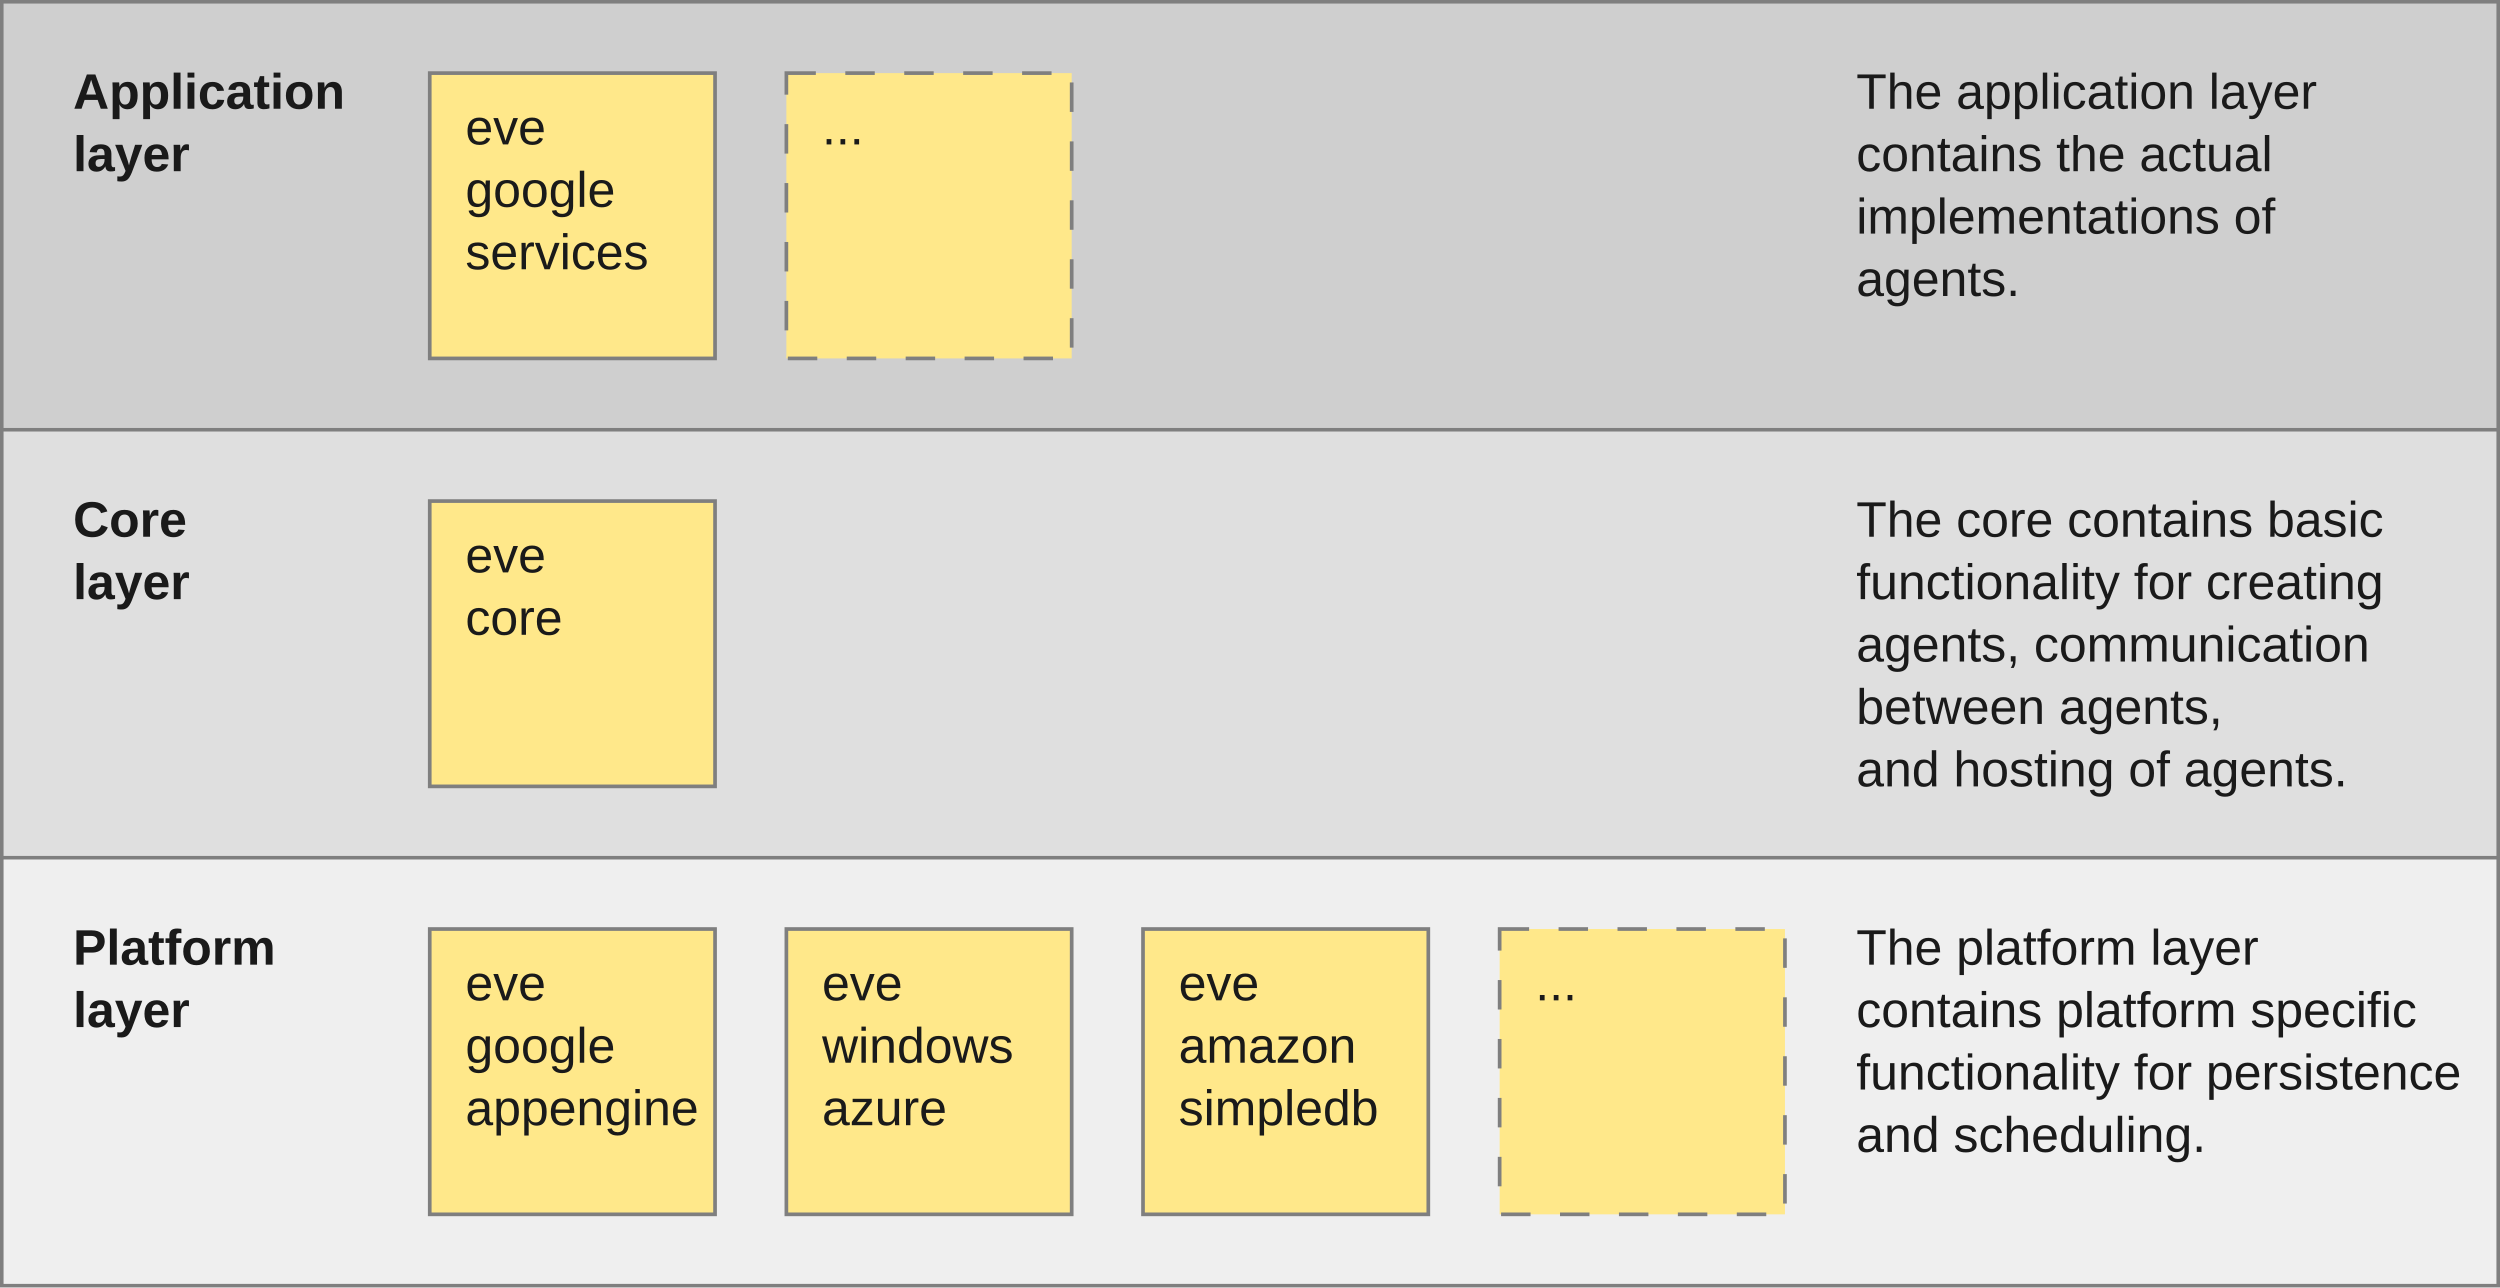
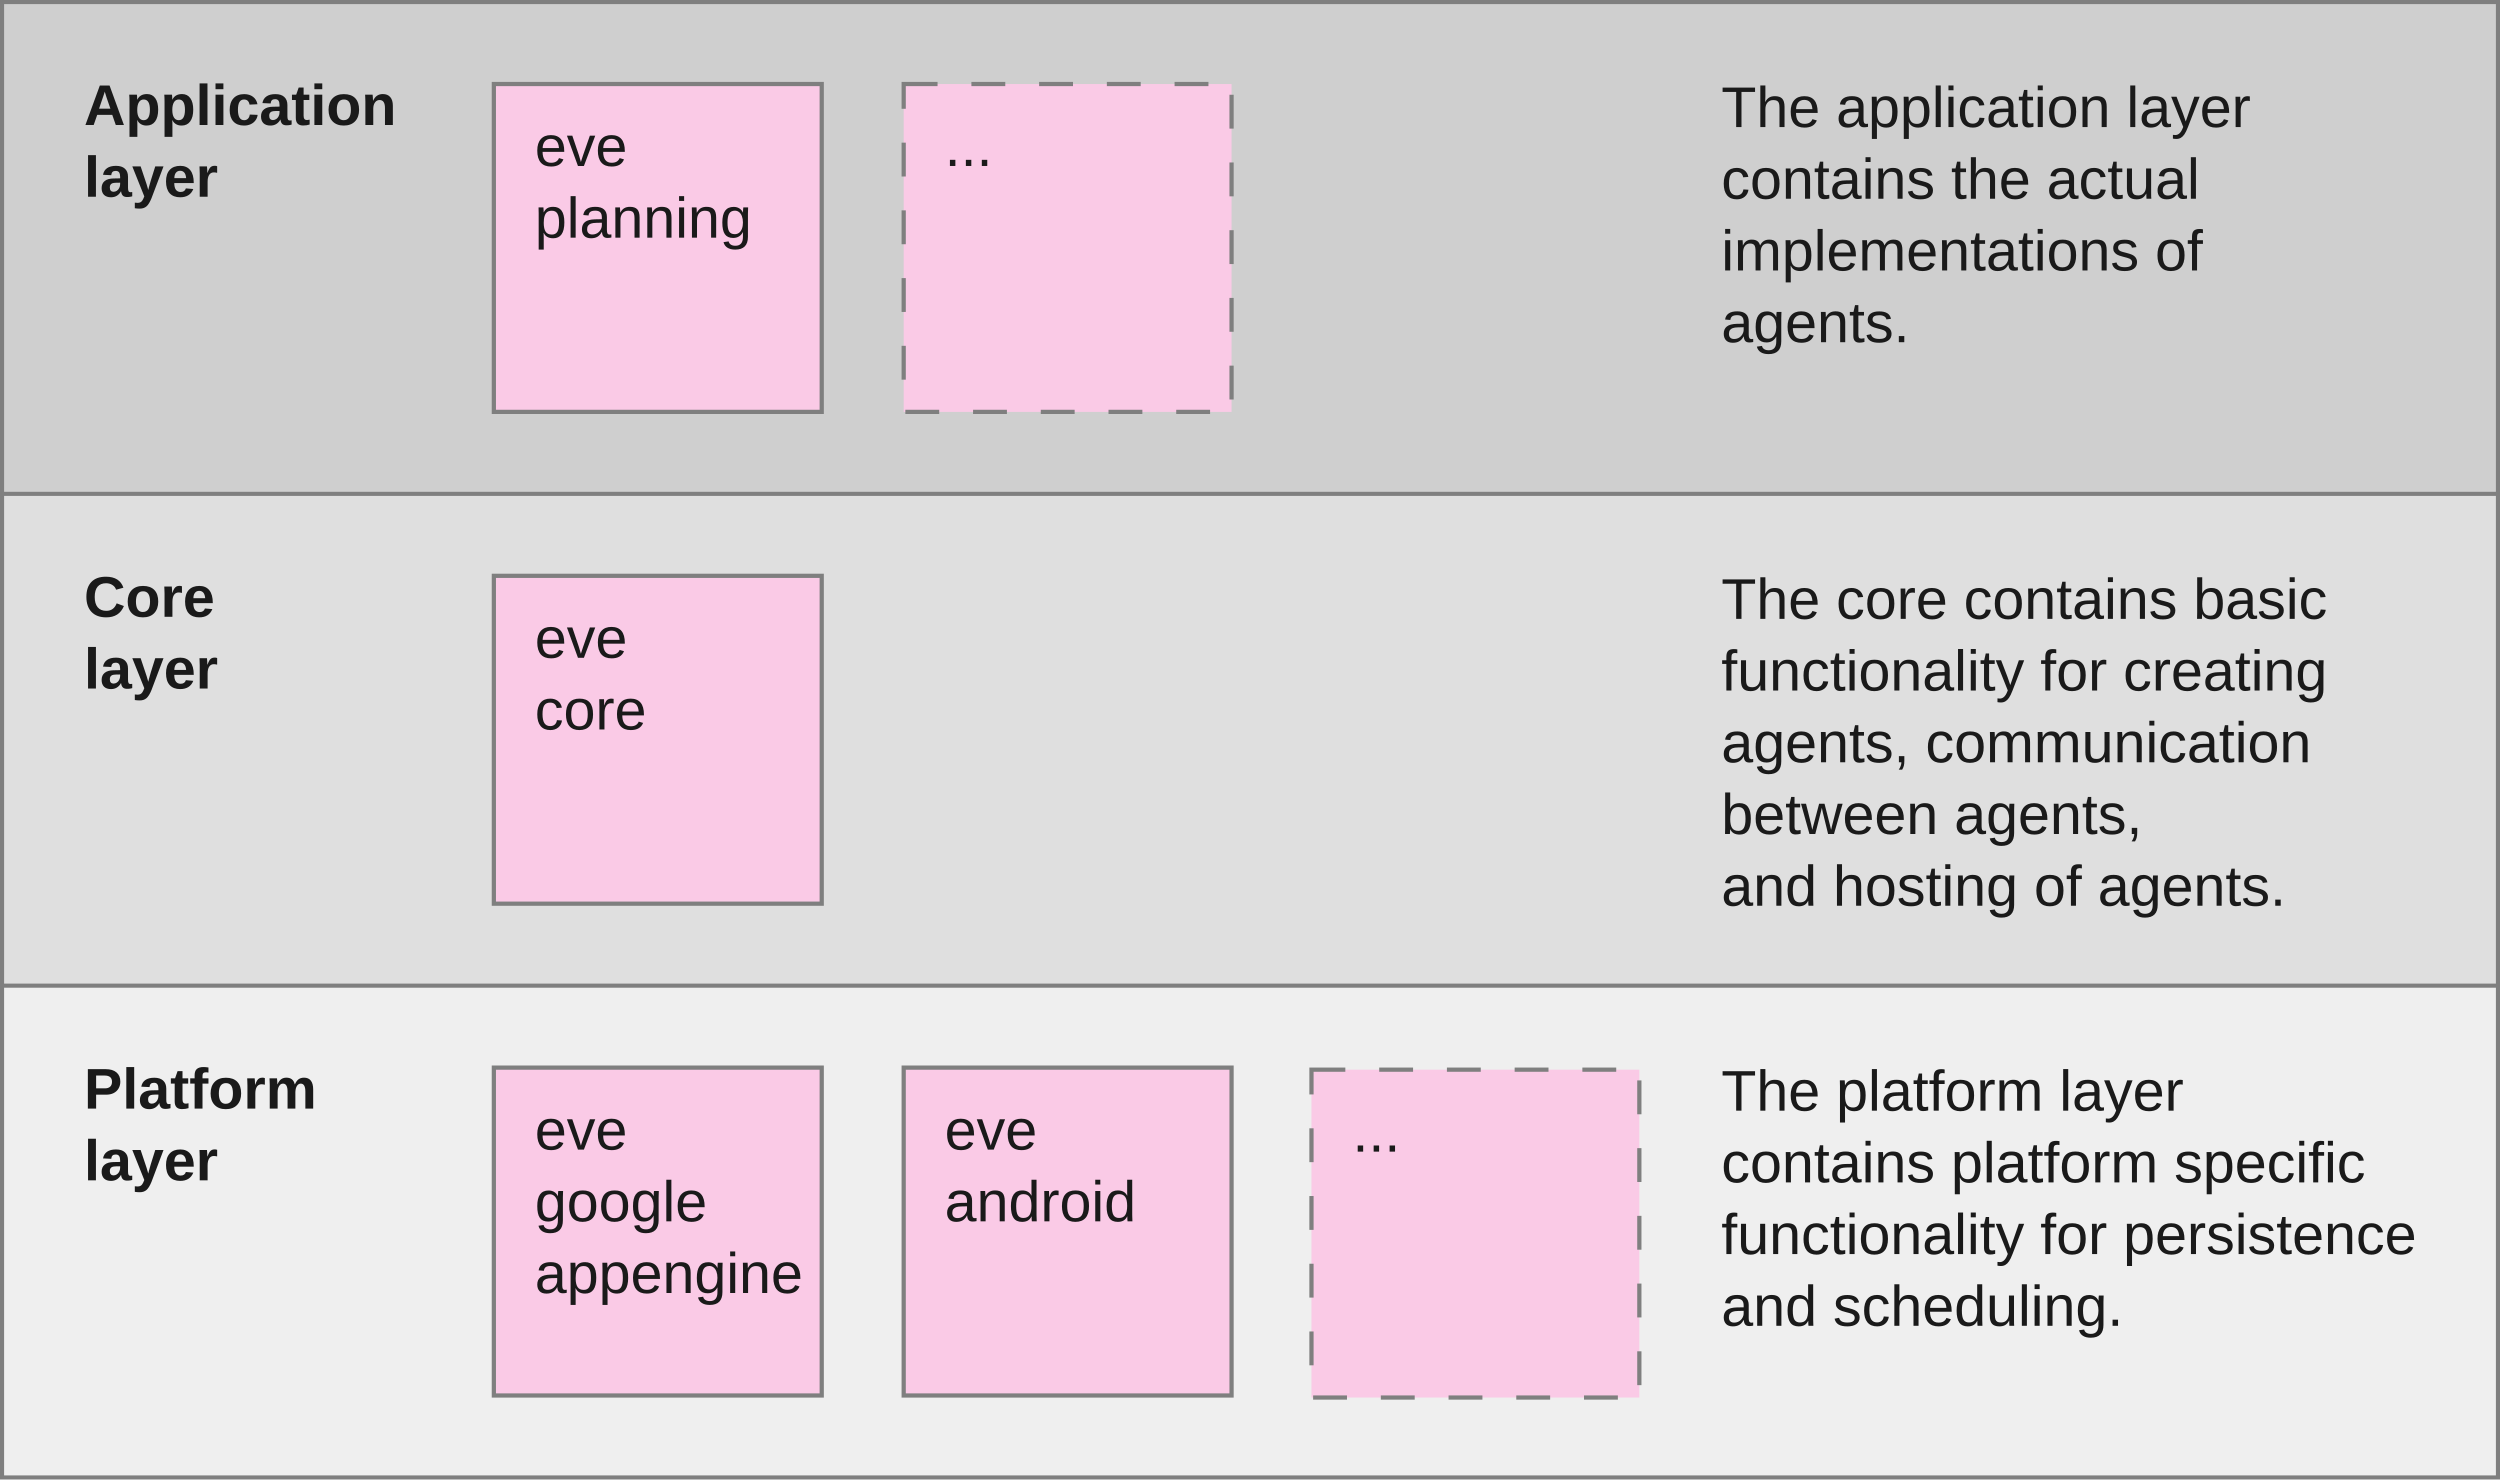
- <svg xmlns="http://www.w3.org/2000/svg" width="701" height="361" id="svg2" version="1.1">
+ <svg xmlns="http://www.w3.org/2000/svg" width="610" height="361" id="svg2" version="1.1">
  <defs id="defs4" />
  <g id="layer1" transform="translate(-19.5,-371.8622)">
-     <rect style="fill:#efefef;fill-opacity:1;stroke:none" id="rect4174-4-1" width="700" height="120" x="20" y="612.362" />
-     <rect style="fill:#cfcfcf;fill-opacity:1;stroke:none" id="rect4174-4" width="700" height="120" x="20" y="372.362" />
-     <rect style="fill:#dfdfdf;fill-opacity:1;stroke:none" id="rect4174" width="700" height="120" x="20" y="492.362" />
-     <rect style="fill:none;stroke:#7f7f7f;stroke-width:1;stroke-miterlimit:4;stroke-opacity:1;stroke-dasharray:none" id="rect2985" width="700" height="360" x="20" y="372.362" />
-     <path style="fill:none;stroke:#7f7f7f;stroke-width:1;stroke-linecap:butt;stroke-linejoin:miter;stroke-miterlimit:4;stroke-opacity:1;stroke-dasharray:none" d="m 20,492.362 700,0" id="path3776" />
-     <path style="fill:none;stroke:#7f7f7f;stroke-width:1;stroke-linecap:butt;stroke-linejoin:miter;stroke-miterlimit:4;stroke-opacity:1;stroke-dasharray:none" d="m 20,612.362 700,0" id="path3778" />
+     <rect style="fill:#efefef;fill-opacity:1;stroke:none" id="rect4174-4-1" width="610" height="120" x="20" y="612.362" />
+     <rect style="fill:#cfcfcf;fill-opacity:1;stroke:none" id="rect4174-4" width="610" height="120" x="20" y="372.362" />
+     <rect style="fill:#dfdfdf;fill-opacity:1;stroke:none" id="rect4174" width="610" height="120" x="20" y="492.362" />
+     <rect style="fill:none;stroke:#7f7f7f;stroke-width:1;stroke-miterlimit:4;stroke-opacity:1;stroke-dasharray:none" id="rect2985" width="609" height="360" x="20" y="372.362" />
+     <path style="fill:none;stroke:#7f7f7f;stroke-width:1;stroke-linecap:butt;stroke-linejoin:miter;stroke-miterlimit:4;stroke-opacity:1;stroke-dasharray:none" d="m 20,492.362 609,0" id="path3776" />
+     <path style="fill:none;stroke:#7f7f7f;stroke-width:1;stroke-linecap:butt;stroke-linejoin:miter;stroke-miterlimit:4;stroke-opacity:1;stroke-dasharray:none" d="m 20,612.362 609,0" id="path3778" />
    <flowRoot xml:space="preserve" id="flowRoot3780" style="font-size:40px;font-style:normal;font-weight:normal;line-height:125%;letter-spacing:0px;word-spacing:0px;fill:#000000;fill-opacity:1;stroke:none;font-family:Sans">
      <flowRegion id="flowRegion3782">
        <rect id="rect3784" width="212.857" height="122.857" x="47.143" y="44.286" />
      </flowRegion>
      <flowPara id="flowPara3786" />
    </flowRoot>
    <text xml:space="preserve" style="font-size:40px;font-style:normal;font-weight:normal;line-height:125%;letter-spacing:0px;word-spacing:0px;fill:#1a1a1a;fill-opacity:1;stroke:none;font-family:Sans" x="40" y="402.362" id="text3788">
-       <tspan id="tspan3790" x="40" y="402.362" style="font-size:14px;font-style:normal;font-variant:normal;font-weight:bold;font-stretch:normal;font-family:Arial;-inkscape-font-specification:Arial Bold;fill:#1a1a1a;fill-opacity:1">Application</tspan>
-       <tspan x="40" y="419.862" id="tspan3792" style="font-size:14px;font-style:normal;font-variant:normal;font-weight:bold;font-stretch:normal;font-family:Arial;-inkscape-font-specification:Arial Bold;fill:#1a1a1a;fill-opacity:1">layer</tspan>
+       <tspan id="tspan3790" x="40" y="402.362" style="font-size:14px;font-style:normal;font-variant:normal;font-weight:bold;font-stretch:normal;fill:#1a1a1a;fill-opacity:1;font-family:Arial;-inkscape-font-specification:Arial Bold">Application</tspan>
+       <tspan x="40" y="419.862" id="tspan3792" style="font-size:14px;font-style:normal;font-variant:normal;font-weight:bold;font-stretch:normal;fill:#1a1a1a;fill-opacity:1;font-family:Arial;-inkscape-font-specification:Arial Bold">layer</tspan>
    </text>
    <text xml:space="preserve" style="font-size:40px;font-style:normal;font-weight:normal;line-height:125%;letter-spacing:0px;word-spacing:0px;fill:#1a1a1a;fill-opacity:1;stroke:none;font-family:Sans" x="40" y="522.362" id="text3788-9">
-       <tspan id="tspan3790-5" x="40" y="522.362" style="font-size:14px;font-style:normal;font-variant:normal;font-weight:bold;font-stretch:normal;font-family:Arial;-inkscape-font-specification:Arial Bold;fill:#1a1a1a;fill-opacity:1">Core</tspan>
-       <tspan x="40" y="539.862" id="tspan3792-9" style="font-size:14px;font-style:normal;font-variant:normal;font-weight:bold;font-stretch:normal;font-family:Arial;-inkscape-font-specification:Arial Bold;fill:#1a1a1a;fill-opacity:1">layer</tspan>
+       <tspan id="tspan3790-5" x="40" y="522.362" style="font-size:14px;font-style:normal;font-variant:normal;font-weight:bold;font-stretch:normal;fill:#1a1a1a;fill-opacity:1;font-family:Arial;-inkscape-font-specification:Arial Bold">Core</tspan>
+       <tspan x="40" y="539.862" id="tspan3792-9" style="font-size:14px;font-style:normal;font-variant:normal;font-weight:bold;font-stretch:normal;fill:#1a1a1a;fill-opacity:1;font-family:Arial;-inkscape-font-specification:Arial Bold">layer</tspan>
    </text>
    <text xml:space="preserve" style="font-size:40px;font-style:normal;font-weight:normal;line-height:125%;letter-spacing:0px;word-spacing:0px;fill:#1a1a1a;fill-opacity:1;stroke:none;font-family:Sans" x="40" y="642.362" id="text3788-9-9">
-       <tspan id="tspan3790-5-2" x="40" y="642.362" style="font-size:14px;font-style:normal;font-variant:normal;font-weight:bold;font-stretch:normal;font-family:Arial;-inkscape-font-specification:Arial Bold;fill:#1a1a1a;fill-opacity:1">Platform</tspan>
-       <tspan x="40" y="659.862" id="tspan3792-9-0" style="font-size:14px;font-style:normal;font-variant:normal;font-weight:bold;font-stretch:normal;font-family:Arial;-inkscape-font-specification:Arial Bold;fill:#1a1a1a;fill-opacity:1">layer</tspan>
+       <tspan id="tspan3790-5-2" x="40" y="642.362" style="font-size:14px;font-style:normal;font-variant:normal;font-weight:bold;font-stretch:normal;fill:#1a1a1a;fill-opacity:1;font-family:Arial;-inkscape-font-specification:Arial Bold">Platform</tspan>
+       <tspan x="40" y="659.862" id="tspan3792-9-0" style="font-size:14px;font-style:normal;font-variant:normal;font-weight:bold;font-stretch:normal;fill:#1a1a1a;fill-opacity:1;font-family:Arial;-inkscape-font-specification:Arial Bold">layer</tspan>
    </text>
-     <rect style="fill:#ffe88a;fill-opacity:1;stroke:#7f7f7f;stroke-width:1.033;stroke-miterlimit:4;stroke-opacity:1;stroke-dasharray:none" id="rect3842" width="80" height="80" x="140" y="392.362" />
+     <rect style="fill:#facae6;fill-opacity:1;stroke:#7f7f7f;stroke-width:1.033;stroke-miterlimit:4;stroke-opacity:1;stroke-dasharray:none" id="rect3842" width="80" height="80" x="140" y="392.362" />
    <flowRoot xml:space="preserve" id="flowRoot3847" style="font-size:40px;font-style:normal;font-weight:normal;line-height:125%;letter-spacing:0px;word-spacing:0px;fill:#000000;fill-opacity:1;stroke:none;font-family:Sans" transform="translate(0,352.3622)">
      <flowRegion id="flowRegion3849">
        <rect id="rect3851" width="102.025" height="42.426" x="122.228" y="46.936" />
      </flowRegion>
      <flowPara id="flowPara3853">gooe</flowPara>
    </flowRoot>
    <text xml:space="preserve" style="font-size:13px;font-style:normal;font-weight:normal;line-height:125%;letter-spacing:0px;word-spacing:0px;fill:#1a1a1a;fill-opacity:1;stroke:none;font-family:Arial;-inkscape-font-specification:Arial" x="150" y="412.362" id="text3855">
-       <tspan id="tspan3857" x="150" y="412.362" style="font-size:14px;font-family:Arial;-inkscape-font-specification:Arial;fill:#1a1a1a;fill-opacity:1">eve</tspan>
-       <tspan x="150" y="429.862" style="font-size:14px;font-family:Arial;-inkscape-font-specification:Arial;fill:#1a1a1a;fill-opacity:1" id="tspan3859">google</tspan>
-       <tspan x="150" y="447.362" style="font-size:14px;font-family:Arial;-inkscape-font-specification:Arial;fill:#1a1a1a;fill-opacity:1" id="tspan3861">services</tspan>
+       <tspan id="tspan3857" x="150" y="412.362" style="font-size:14px;fill:#1a1a1a;fill-opacity:1;font-family:Arial;-inkscape-font-specification:Arial">eve</tspan>
+       <tspan x="150" y="429.862" style="font-size:14px;fill:#1a1a1a;fill-opacity:1;font-family:Arial;-inkscape-font-specification:Arial" id="tspan3861">planning</tspan>
    </text>
-     <rect style="fill:#ffe88a;fill-opacity:1;stroke:#7f7f7f;stroke-width:1.033;stroke-miterlimit:4;stroke-opacity:1;stroke-dasharray:none" id="rect3842-4" width="80" height="80" x="140" y="512.362" />
+     <rect style="fill:#facae6;fill-opacity:1;stroke:#7f7f7f;stroke-width:1.033;stroke-miterlimit:4;stroke-opacity:1;stroke-dasharray:none" id="rect3842-4" width="80" height="80" x="140" y="512.362" />
    <text xml:space="preserve" style="font-size:40px;font-style:normal;font-weight:normal;line-height:125%;letter-spacing:0px;word-spacing:0px;fill:#1a1a1a;fill-opacity:1;stroke:none;font-family:Sans" x="150" y="532.362" id="text3855-11">
-       <tspan id="tspan3857-6" x="150" y="532.362" style="font-size:14px;font-style:normal;font-variant:normal;font-weight:normal;font-stretch:normal;font-family:Arial;-inkscape-font-specification:Arial;fill:#1a1a1a;fill-opacity:1">eve</tspan>
-       <tspan x="150" y="549.862" style="font-size:14px;font-style:normal;font-variant:normal;font-weight:normal;font-stretch:normal;font-family:Arial;-inkscape-font-specification:Arial;fill:#1a1a1a;fill-opacity:1" id="tspan3861-3">core</tspan>
+       <tspan id="tspan3857-6" x="150" y="532.362" style="font-size:14px;font-style:normal;font-variant:normal;font-weight:normal;font-stretch:normal;fill:#1a1a1a;fill-opacity:1;font-family:Arial;-inkscape-font-specification:Arial">eve</tspan>
+       <tspan x="150" y="549.862" style="font-size:14px;font-style:normal;font-variant:normal;font-weight:normal;font-stretch:normal;fill:#1a1a1a;fill-opacity:1;font-family:Arial;-inkscape-font-specification:Arial" id="tspan3861-3">core</tspan>
    </text>
-     <rect style="fill:#ffe88a;fill-opacity:1;stroke:#7f7f7f;stroke-width:1.033;stroke-miterlimit:4;stroke-opacity:1;stroke-dasharray:none" id="rect3842-4-7" width="80" height="80" x="140" y="632.362" />
+     <rect style="fill:#facae6;fill-opacity:1;stroke:#7f7f7f;stroke-width:1.033;stroke-miterlimit:4;stroke-opacity:1;stroke-dasharray:none" id="rect3842-4-7" width="80" height="80" x="140" y="632.362" />
    <text xml:space="preserve" style="font-size:40px;font-style:normal;font-weight:normal;line-height:125%;letter-spacing:0px;word-spacing:0px;fill:#1a1a1a;fill-opacity:1;stroke:none;font-family:Sans" x="150" y="652.362" id="text3855-11-9">
-       <tspan id="tspan3857-6-7" x="150" y="652.362" style="font-size:14px;font-style:normal;font-variant:normal;font-weight:normal;font-stretch:normal;font-family:Arial;-inkscape-font-specification:Arial;fill:#1a1a1a;fill-opacity:1">eve</tspan>
-       <tspan x="150" y="669.862" style="font-size:14px;font-style:normal;font-variant:normal;font-weight:normal;font-stretch:normal;font-family:Arial;-inkscape-font-specification:Arial;fill:#1a1a1a;fill-opacity:1" id="tspan3861-3-3">google</tspan>
-       <tspan x="150" y="687.362" style="font-size:14px;font-style:normal;font-variant:normal;font-weight:normal;font-stretch:normal;font-family:Arial;-inkscape-font-specification:Arial;fill:#1a1a1a;fill-opacity:1" id="tspan4158">appengine</tspan>
+       <tspan id="tspan3857-6-7" x="150" y="652.362" style="font-size:14px;font-style:normal;font-variant:normal;font-weight:normal;font-stretch:normal;fill:#1a1a1a;fill-opacity:1;font-family:Arial;-inkscape-font-specification:Arial">eve</tspan>
+       <tspan x="150" y="669.862" style="font-size:14px;font-style:normal;font-variant:normal;font-weight:normal;font-stretch:normal;fill:#1a1a1a;fill-opacity:1;font-family:Arial;-inkscape-font-specification:Arial" id="tspan3861-3-3">google</tspan>
+       <tspan x="150" y="687.362" style="font-size:14px;font-style:normal;font-variant:normal;font-weight:normal;font-stretch:normal;fill:#1a1a1a;fill-opacity:1;font-family:Arial;-inkscape-font-specification:Arial" id="tspan4158">appengine</tspan>
    </text>
-     <rect style="fill:#ffe88a;fill-opacity:1;stroke:#7f7f7f;stroke-width:1.033;stroke-miterlimit:4;stroke-opacity:1;stroke-dasharray:none" id="rect3842-4-7-1" width="80" height="80" x="240" y="632.362" />
+     <rect style="fill:#facae6;fill-opacity:1;stroke:#7f7f7f;stroke-width:1.033;stroke-miterlimit:4;stroke-opacity:1;stroke-dasharray:none" id="rect3842-4-7-1" width="80" height="80" x="240" y="632.362" />
    <text xml:space="preserve" style="font-size:40px;font-style:normal;font-weight:normal;line-height:125%;letter-spacing:0px;word-spacing:0px;fill:#1a1a1a;fill-opacity:1;stroke:none;font-family:Sans" x="250" y="652.362" id="text3855-11-9-9">
-       <tspan id="tspan3857-6-7-9" x="250" y="652.362" style="font-size:14px;font-style:normal;font-variant:normal;font-weight:normal;font-stretch:normal;font-family:Arial;-inkscape-font-specification:Arial;fill:#1a1a1a;fill-opacity:1">eve</tspan>
-       <tspan x="250" y="669.862" style="font-size:14px;font-style:normal;font-variant:normal;font-weight:normal;font-stretch:normal;font-family:Arial;-inkscape-font-specification:Arial;fill:#1a1a1a;fill-opacity:1" id="tspan3861-3-3-3">windows</tspan>
-       <tspan x="250" y="687.362" style="font-size:14px;font-style:normal;font-variant:normal;font-weight:normal;font-stretch:normal;font-family:Arial;-inkscape-font-specification:Arial;fill:#1a1a1a;fill-opacity:1" id="tspan4041">azure</tspan>
+       <tspan id="tspan3857-6-7-9" x="250" y="652.362" style="font-size:14px;font-style:normal;font-variant:normal;font-weight:normal;font-stretch:normal;fill:#1a1a1a;fill-opacity:1;font-family:Arial;-inkscape-font-specification:Arial">eve</tspan>
+       <tspan x="250" y="669.862" style="font-size:14px;font-style:normal;font-variant:normal;font-weight:normal;font-stretch:normal;fill:#1a1a1a;fill-opacity:1;font-family:Arial;-inkscape-font-specification:Arial" id="tspan4041">android</tspan>
    </text>
-     <rect style="fill:#ffe88a;fill-opacity:1;stroke:#7f7f7f;stroke-width:1.033;stroke-miterlimit:4;stroke-opacity:1;stroke-dasharray:none" id="rect3842-4-7-4" width="80" height="80" x="340" y="632.362" />
-     <text xml:space="preserve" style="font-size:40px;font-style:normal;font-weight:normal;line-height:125%;letter-spacing:0px;word-spacing:0px;fill:#1a1a1a;fill-opacity:1;stroke:none;font-family:Sans" x="350" y="652.362" id="text3855-11-9-4">
-       <tspan id="tspan3857-6-7-3" x="350" y="652.362" style="font-size:14px;font-style:normal;font-variant:normal;font-weight:normal;font-stretch:normal;font-family:Arial;-inkscape-font-specification:Arial;fill:#1a1a1a;fill-opacity:1">eve</tspan>
-       <tspan x="350" y="669.862" style="font-size:14px;font-style:normal;font-variant:normal;font-weight:normal;font-stretch:normal;font-family:Arial;-inkscape-font-specification:Arial;fill:#1a1a1a;fill-opacity:1" id="tspan3861-3-3-1">amazon</tspan>
-       <tspan x="350" y="687.362" style="font-size:14px;font-style:normal;font-variant:normal;font-weight:normal;font-stretch:normal;font-family:Arial;-inkscape-font-specification:Arial;fill:#1a1a1a;fill-opacity:1" id="tspan4043">simpledb</tspan>
+     <rect style="fill:#facae6;fill-opacity:1;stroke:#7f7f7f;stroke-width:1.033;stroke-miterlimit:4;stroke-opacity:1;stroke-dasharray:8.262, 8.262;stroke-dashoffset:0" id="rect3842-4-7-19" width="80" height="80" x="339.5" y="632.862" />
+     <text xml:space="preserve" style="font-size:40px;font-style:normal;font-weight:normal;line-height:125%;letter-spacing:0px;word-spacing:0px;fill:#1a1a1a;fill-opacity:1;stroke:none;font-family:Sans" x="349.5" y="652.862" id="text3855-11-9-0">
+       <tspan x="349.5" y="652.862" style="font-size:14px;font-style:normal;font-variant:normal;font-weight:normal;font-stretch:normal;fill:#1a1a1a;fill-opacity:1;font-family:Arial;-inkscape-font-specification:Arial" id="tspan3861-3-3-18">...</tspan>
    </text>
-     <rect style="fill:#ffe88a;fill-opacity:1;stroke:#7f7f7f;stroke-width:1.033;stroke-miterlimit:4;stroke-opacity:1;stroke-dasharray:8.262, 8.262;stroke-dashoffset:0" id="rect3842-4-7-19" width="80" height="80" x="440" y="632.362" />
-     <text xml:space="preserve" style="font-size:40px;font-style:normal;font-weight:normal;line-height:125%;letter-spacing:0px;word-spacing:0px;fill:#1a1a1a;fill-opacity:1;stroke:none;font-family:Sans" x="450" y="652.362" id="text3855-11-9-0">
-       <tspan x="450" y="652.362" style="font-size:14px;font-style:normal;font-variant:normal;font-weight:normal;font-stretch:normal;font-family:Arial;-inkscape-font-specification:Arial;fill:#1a1a1a;fill-opacity:1" id="tspan3861-3-3-18">...</tspan>
-     </text>
-     <rect style="fill:#ffe88a;fill-opacity:1;stroke:#7f7f7f;stroke-width:1.033;stroke-miterlimit:4;stroke-opacity:1;stroke-dasharray:8.262, 8.262;stroke-dashoffset:0" id="rect3842-4-7-19-0" width="80" height="80" x="240" y="392.362" />
+     <rect style="fill:#facae6;fill-opacity:1;stroke:#7f7f7f;stroke-width:1.033;stroke-miterlimit:4;stroke-opacity:1;stroke-dasharray:8.262, 8.262;stroke-dashoffset:0" id="rect3842-4-7-19-0" width="80" height="80" x="240" y="392.362" />
    <text xml:space="preserve" style="font-size:40px;font-style:normal;font-weight:normal;line-height:125%;letter-spacing:0px;word-spacing:0px;fill:#1a1a1a;fill-opacity:1;stroke:none;font-family:Sans" x="250" y="412.362" id="text3855-11-9-0-6">
      <tspan x="250" y="412.362" style="font-size:14px;fill:#1a1a1a;fill-opacity:1;font-family:Arial;-inkscape-font-specification:Arial" id="tspan3861-3-3-18-8">...</tspan>
    </text>
-     <text xml:space="preserve" style="font-size:40px;font-style:normal;font-weight:normal;line-height:125%;letter-spacing:0px;word-spacing:0px;fill:#1a1a1a;fill-opacity:1;stroke:none;font-family:Sans" x="540" y="402.362" id="text3788-3">
-       <tspan x="540" y="402.362" id="tspan3792-5" style="font-size:14px;fill:#1a1a1a;fill-opacity:1;font-family:Arial;-inkscape-font-specification:Arial">The application layer </tspan>
-       <tspan x="540" y="419.862" style="font-size:14px;fill:#1a1a1a;fill-opacity:1;font-family:Arial;-inkscape-font-specification:Arial" id="tspan4154">contains the actual </tspan>
-       <tspan x="540" y="437.362" style="font-size:14px;fill:#1a1a1a;fill-opacity:1;font-family:Arial;-inkscape-font-specification:Arial" id="tspan3849">implementations of </tspan>
-       <tspan x="540" y="454.862" style="font-size:14px;fill:#1a1a1a;fill-opacity:1;font-family:Arial;-inkscape-font-specification:Arial" id="tspan4156">agents.</tspan>
+     <text xml:space="preserve" style="font-size:40px;font-style:normal;font-weight:normal;line-height:125%;letter-spacing:0px;word-spacing:0px;fill:#1a1a1a;fill-opacity:1;stroke:none;font-family:Sans" x="439.5" y="402.862" id="text3788-3">
+       <tspan x="439.5" y="402.862" id="tspan3792-5" style="font-size:14px;fill:#1a1a1a;fill-opacity:1;font-family:Arial;-inkscape-font-specification:Arial">The application layer </tspan>
+       <tspan x="439.5" y="420.362" style="font-size:14px;fill:#1a1a1a;fill-opacity:1;font-family:Arial;-inkscape-font-specification:Arial" id="tspan4154">contains the actual </tspan>
+       <tspan x="439.5" y="437.862" style="font-size:14px;fill:#1a1a1a;fill-opacity:1;font-family:Arial;-inkscape-font-specification:Arial" id="tspan3849">implementations of </tspan>
+       <tspan x="439.5" y="455.362" style="font-size:14px;fill:#1a1a1a;fill-opacity:1;font-family:Arial;-inkscape-font-specification:Arial" id="tspan4156">agents.</tspan>
    </text>
-     <text xml:space="preserve" style="font-size:40px;font-style:normal;font-weight:normal;line-height:125%;letter-spacing:0px;word-spacing:0px;fill:#1a1a1a;fill-opacity:1;stroke:none;font-family:Sans" x="540" y="522.362" id="text3788-3-8">
-       <tspan x="540" y="522.362" style="font-size:14px;fill:#1a1a1a;fill-opacity:1;font-family:Arial;-inkscape-font-specification:Arial" id="tspan4134">The core contains basic </tspan>
-       <tspan x="540" y="539.862" style="font-size:14px;fill:#1a1a1a;fill-opacity:1;font-family:Arial;-inkscape-font-specification:Arial" id="tspan3883">functionality for creating </tspan>
-       <tspan x="540" y="557.362" style="font-size:14px;fill:#1a1a1a;fill-opacity:1;font-family:Arial;-inkscape-font-specification:Arial" id="tspan4136">agents, communication </tspan>
-       <tspan x="540" y="574.862" style="font-size:14px;fill:#1a1a1a;fill-opacity:1;font-family:Arial;-inkscape-font-specification:Arial" id="tspan3855">between agents,</tspan>
-       <tspan x="540" y="592.362" style="font-size:14px;fill:#1a1a1a;fill-opacity:1;font-family:Arial;-inkscape-font-specification:Arial" id="tspan4138">and hosting of agents.</tspan>
+     <text xml:space="preserve" style="font-size:40px;font-style:normal;font-weight:normal;line-height:125%;letter-spacing:0px;word-spacing:0px;fill:#1a1a1a;fill-opacity:1;stroke:none;font-family:Sans" x="439.5" y="522.862" id="text3788-3-8">
+       <tspan x="439.5" y="522.862" style="font-size:14px;fill:#1a1a1a;fill-opacity:1;font-family:Arial;-inkscape-font-specification:Arial" id="tspan4134">The core contains basic </tspan>
+       <tspan x="439.5" y="540.362" style="font-size:14px;fill:#1a1a1a;fill-opacity:1;font-family:Arial;-inkscape-font-specification:Arial" id="tspan3883">functionality for creating </tspan>
+       <tspan x="439.5" y="557.862" style="font-size:14px;fill:#1a1a1a;fill-opacity:1;font-family:Arial;-inkscape-font-specification:Arial" id="tspan4136">agents, communication </tspan>
+       <tspan x="439.5" y="575.362" style="font-size:14px;fill:#1a1a1a;fill-opacity:1;font-family:Arial;-inkscape-font-specification:Arial" id="tspan3855">between agents,</tspan>
+       <tspan x="439.5" y="592.862" style="font-size:14px;fill:#1a1a1a;fill-opacity:1;font-family:Arial;-inkscape-font-specification:Arial" id="tspan4138">and hosting of agents.</tspan>
    </text>
-     <text xml:space="preserve" style="font-size:40px;font-style:normal;font-weight:normal;line-height:125%;letter-spacing:0px;word-spacing:0px;fill:#1a1a1a;fill-opacity:1;stroke:none;font-family:Sans" x="540" y="642.362" id="text3788-3-1">
-       <tspan x="540" y="642.362" id="tspan3792-5-4" style="font-size:14px;fill:#1a1a1a;fill-opacity:1;font-family:Arial;-inkscape-font-specification:Arial">The platform layer </tspan>
-       <tspan x="540" y="659.862" style="font-size:14px;fill:#1a1a1a;fill-opacity:1;font-family:Arial;-inkscape-font-specification:Arial" id="tspan4142">contains platform specific </tspan>
-       <tspan x="540" y="677.362" style="font-size:14px;fill:#1a1a1a;fill-opacity:1;font-family:Arial;-inkscape-font-specification:Arial" id="tspan4172">functionality for persistence</tspan>
-       <tspan x="540" y="694.862" style="font-size:14px;fill:#1a1a1a;fill-opacity:1;font-family:Arial;-inkscape-font-specification:Arial" id="tspan3875">and scheduling.</tspan>
+     <text xml:space="preserve" style="font-size:40px;font-style:normal;font-weight:normal;line-height:125%;letter-spacing:0px;word-spacing:0px;fill:#1a1a1a;fill-opacity:1;stroke:none;font-family:Sans" x="439.5" y="642.862" id="text3788-3-1">
+       <tspan x="439.5" y="642.862" id="tspan3792-5-4" style="font-size:14px;fill:#1a1a1a;fill-opacity:1;font-family:Arial;-inkscape-font-specification:Arial">The platform layer </tspan>
+       <tspan x="439.5" y="660.362" style="font-size:14px;fill:#1a1a1a;fill-opacity:1;font-family:Arial;-inkscape-font-specification:Arial" id="tspan4142">contains platform specific </tspan>
+       <tspan x="439.5" y="677.862" style="font-size:14px;fill:#1a1a1a;fill-opacity:1;font-family:Arial;-inkscape-font-specification:Arial" id="tspan4172">functionality for persistence</tspan>
+       <tspan x="439.5" y="695.362" style="font-size:14px;fill:#1a1a1a;fill-opacity:1;font-family:Arial;-inkscape-font-specification:Arial" id="tspan3875">and scheduling.</tspan>
    </text>
  </g>
</svg>
